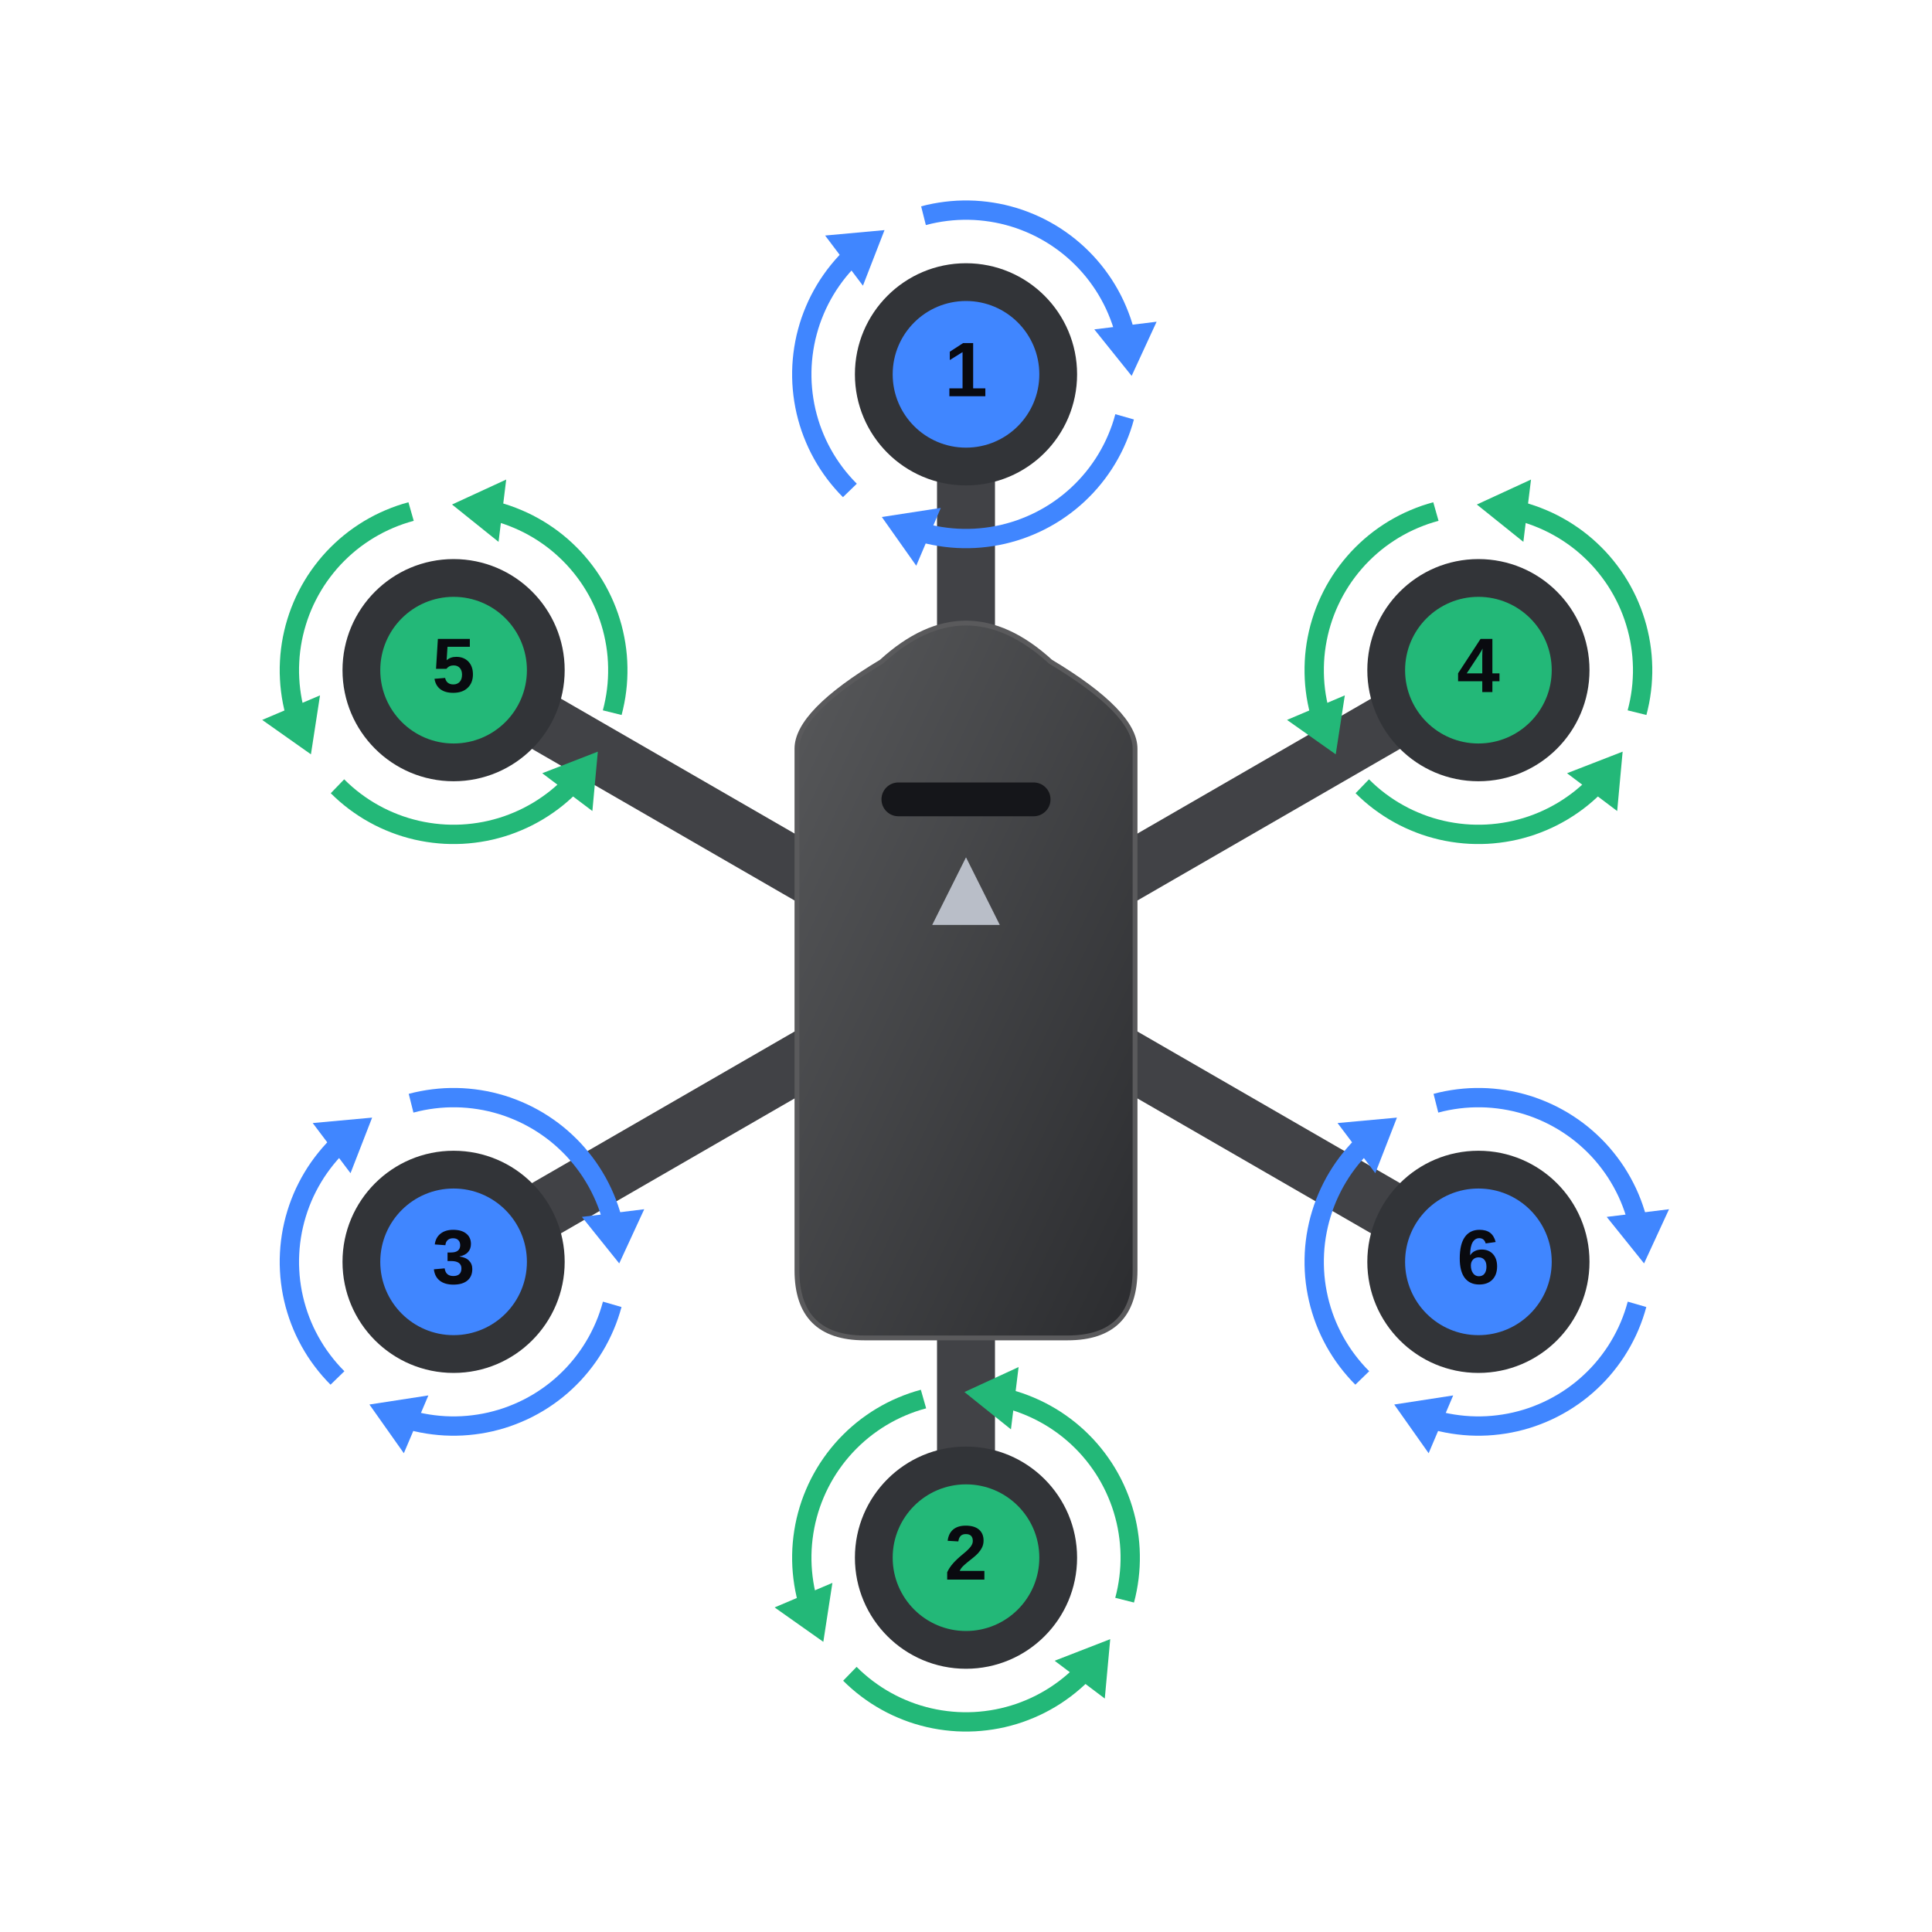
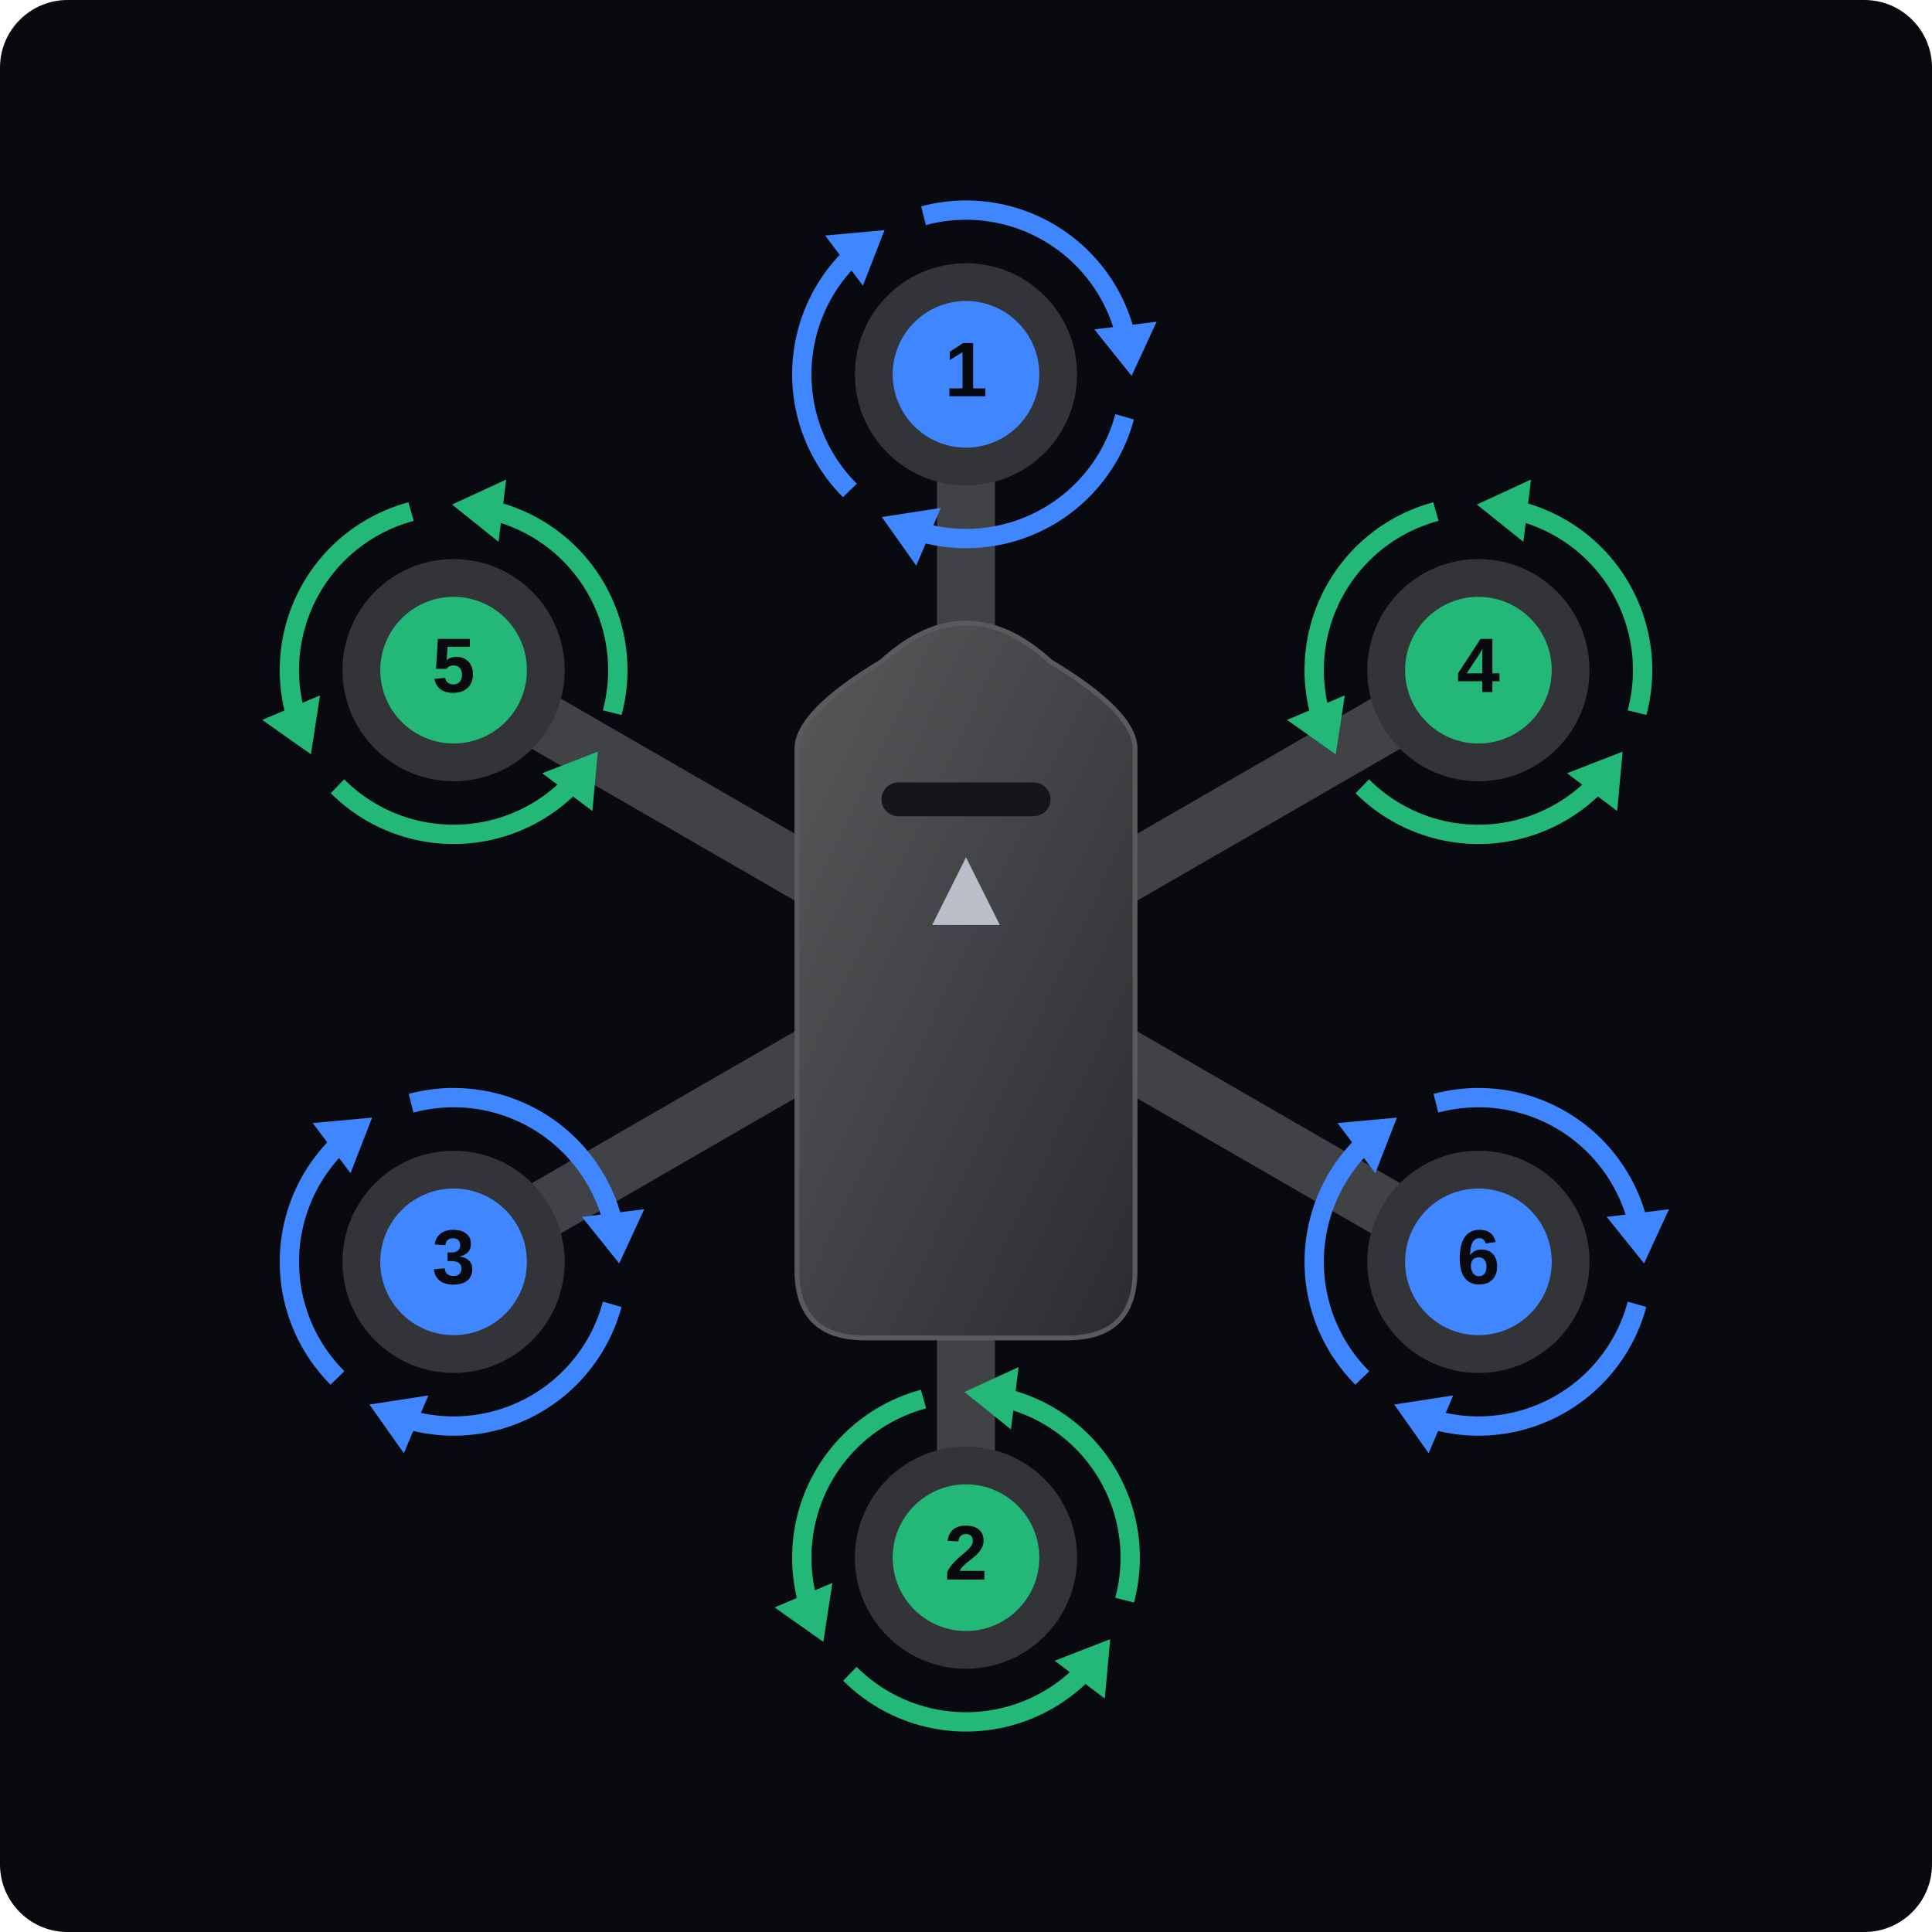
<svg xmlns="http://www.w3.org/2000/svg" width="800" height="800" viewBox="0 0 800 800">
  <defs>
    <linearGradient id="body" x1="0" y1="0" x2="1" y2="1">
      <stop stop-color="#58595b" />
      <stop offset="1" stop-color="#2b2c2f" />
    </linearGradient>
  </defs>
+   <rect width="800" height="800" rx="28" fill="#090a0f" />
  <path d="M 400 400 L 400.0 155.0" stroke="#414246" stroke-width="24" stroke-linecap="round" />
  <path d="M 400 400 L 612.176 277.5" stroke="#414246" stroke-width="24" stroke-linecap="round" />
  <path d="M 400 400 L 612.176 522.5" stroke="#414246" stroke-width="24" stroke-linecap="round" />
  <path d="M 400 400 L 400.0 645.0" stroke="#414246" stroke-width="24" stroke-linecap="round" />
  <path d="M 400 400 L 187.824 522.5" stroke="#414246" stroke-width="24" stroke-linecap="round" />
  <path d="M 400 400 L 187.824 277.5" stroke="#414246" stroke-width="24" stroke-linecap="round" />
  <path d="M330 335 V310 Q330 295 365 274 Q400 242 435 274 Q470 295 470 310 V526 Q470 554 442 554 H358 Q330 554 330 526 Z" fill="url(#body)" stroke="#5a5a5c" stroke-width="2" />
  <rect x="365" y="324" width="70" height="14" rx="7" fill="#15161a" />
  <circle cx="400.0" cy="155.0" r="46" fill="#323438" />
  <circle cx="400.0" cy="155.0" r="30.36" fill="#4086ff" />
  <polyline points="465.68,172.60 465.03,174.88 464.30,177.14 463.48,179.37 462.59,181.57 461.63,183.74 460.59,185.87 459.47,187.97 458.29,190.02 457.03,192.04 455.70,194.00 454.31,195.92 452.85,197.79 451.32,199.61 449.73,201.38 448.08,203.08 446.38,204.73 444.61,206.32 442.79,207.85 440.92,209.31 439.00,210.70 437.04,212.03 435.02,213.29 432.97,214.47 430.87,215.59 428.74,216.63 426.57,217.59 424.37,218.48 422.14,219.30 419.88,220.03 417.60,220.68 415.30,221.26 412.98,221.75 410.64,222.16 408.29,222.49 405.93,222.74 403.56,222.91 401.19,222.99 398.81,222.99 396.44,222.91 394.07,222.74 391.71,222.49 389.36,222.16 387.02,221.75 384.70,221.26 382.40,220.68 380.12,220.03 377.86,219.30 375.63,218.48 373.43,217.59" fill="none" stroke="#4086ff" stroke-width="8" />
  <polygon points="365.15,214.08 379.40,234.25 389.56,210.32" fill="#4086ff" />
  <polyline points="351.92,203.08 350.27,201.38 348.68,199.61 347.15,197.79 345.69,195.92 344.30,194.00 342.97,192.04 341.71,190.02 340.53,187.97 339.41,185.87 338.37,183.74 337.41,181.57 336.52,179.37 335.70,177.14 334.97,174.88 334.32,172.60 333.74,170.30 333.25,167.98 332.84,165.64 332.51,163.29 332.26,160.93 332.09,158.56 332.01,156.19 332.01,153.81 332.09,151.44 332.26,149.07 332.51,146.71 332.84,144.36 333.25,142.02 333.74,139.70 334.32,137.40 334.97,135.12 335.70,132.86 336.52,130.63 337.41,128.43 338.37,126.26 339.41,124.13 340.53,122.03 341.71,119.98 342.97,117.96 344.30,116.00 345.69,114.08 347.15,112.21 348.68,110.39 350.27,108.62 351.92,106.92 353.62,105.27 355.39,103.68 357.21,102.15 359.08,100.69" fill="none" stroke="#4086ff" stroke-width="8" />
  <polygon points="366.26,95.28 341.67,97.53 357.32,118.30" fill="#4086ff" />
  <polyline points="382.40,89.32 384.70,88.74 387.02,88.25 389.36,87.84 391.71,87.51 394.07,87.26 396.44,87.09 398.81,87.01 401.19,87.01 403.56,87.09 405.93,87.26 408.29,87.51 410.64,87.84 412.98,88.25 415.30,88.74 417.60,89.32 419.88,89.97 422.14,90.70 424.37,91.52 426.57,92.41 428.74,93.37 430.87,94.41 432.97,95.53 435.02,96.71 437.04,97.97 439.00,99.30 440.92,100.69 442.79,102.15 444.61,103.68 446.38,105.27 448.08,106.92 449.73,108.62 451.32,110.39 452.85,112.21 454.31,114.08 455.70,116.00 457.03,117.96 458.29,119.98 459.47,122.03 460.59,124.13 461.63,126.26 462.59,128.43 463.48,130.63 464.30,132.86 465.03,135.12 465.68,137.40 466.26,139.70 466.75,142.02 467.16,144.36 467.49,146.71" fill="none" stroke="#4086ff" stroke-width="8" />
  <polygon points="468.59,155.65 478.93,133.22 453.13,136.39" fill="#4086ff" />
  <text x="400.0" y="155.0" text-anchor="middle" dominant-baseline="middle" fill="#090a0f" font-family="Arial" font-weight="bold" font-size="32">1</text>
  <circle cx="612.176" cy="277.5" r="46" fill="#323438" />
  <circle cx="612.176" cy="277.5" r="30.36" fill="#23b878" />
  <polyline points="677.86,295.10 678.43,292.80 678.93,290.48 679.34,288.14 679.67,285.79 679.92,283.43 680.08,281.06 680.17,278.69 680.17,276.31 680.08,273.94 679.92,271.57 679.67,269.21 679.34,266.86 678.93,264.52 678.43,262.20 677.86,259.90 677.20,257.62 676.47,255.36 675.66,253.13 674.77,250.93 673.81,248.76 672.76,246.63 671.65,244.53 670.46,242.48 669.21,240.46 667.88,238.50 666.48,236.58 665.02,234.71 663.50,232.89 661.91,231.12 660.26,229.42 658.55,227.77 656.79,226.18 654.97,224.65 653.10,223.19 651.18,221.80 649.21,220.47 647.20,219.21 645.14,218.03 643.05,216.91 640.91,215.87 638.75,214.91 636.55,214.02 634.31,213.20 632.06,212.47 629.78,211.82 627.47,211.24 625.15,210.75 622.81,210.34 620.46,210.01" fill="none" stroke="#23b878" stroke-width="8" />
  <polygon points="611.53,208.91 633.96,198.57 630.79,224.37" fill="#23b878" />
  <polyline points="564.09,325.58 565.80,327.23 567.56,328.82 569.38,330.35 571.25,331.81 573.17,333.20 575.14,334.53 577.15,335.79 579.21,336.97 581.30,338.09 583.44,339.13 585.61,340.09 587.81,340.98 590.04,341.80 592.29,342.53 594.58,343.18 596.88,343.76 599.20,344.25 601.54,344.66 603.89,344.99 606.25,345.24 608.62,345.41 610.99,345.49 613.36,345.49 615.74,345.41 618.10,345.24 620.46,344.99 622.81,344.66 625.15,344.25 627.47,343.76 629.78,343.18 632.06,342.53 634.31,341.80 636.55,340.98 638.75,340.09 640.91,339.13 643.05,338.09 645.14,336.97 647.20,335.79 649.21,334.53 651.18,333.20 653.10,331.81 654.97,330.35 656.79,328.82 658.55,327.23 660.26,325.58 661.91,323.88 663.50,322.11 665.02,320.29 666.48,318.42" fill="none" stroke="#23b878" stroke-width="8" />
  <polygon points="671.90,311.24 669.64,335.83 648.88,320.18" fill="#23b878" />
  <polyline points="594.58,211.82 592.29,212.47 590.04,213.20 587.81,214.02 585.61,214.91 583.44,215.87 581.30,216.91 579.21,218.03 577.15,219.21 575.14,220.47 573.17,221.80 571.25,223.19 569.38,224.65 567.56,226.18 565.80,227.77 564.09,229.42 562.44,231.12 560.86,232.89 559.33,234.71 557.87,236.58 556.47,238.50 555.15,240.46 553.89,242.48 552.70,244.53 551.59,246.63 550.55,248.76 549.58,250.93 548.69,253.13 547.88,255.36 547.15,257.62 546.49,259.90 545.92,262.20 545.43,264.52 545.01,266.86 544.68,269.21 544.43,271.57 544.27,273.94 544.19,276.31 544.19,278.69 544.27,281.06 544.43,283.43 544.68,285.79 545.01,288.14 545.43,290.48 545.92,292.80 546.49,295.10 547.15,297.38 547.88,299.64 548.69,301.87 549.58,304.07" fill="none" stroke="#23b878" stroke-width="8" />
  <polygon points="553.10,312.35 532.93,298.10 556.86,287.94" fill="#23b878" />
  <text x="612.176" y="277.5" text-anchor="middle" dominant-baseline="middle" fill="#090a0f" font-family="Arial" font-weight="bold" font-size="32">4</text>
  <circle cx="612.176" cy="522.5" r="46" fill="#323438" />
  <circle cx="612.176" cy="522.5" r="30.36" fill="#4086ff" />
  <polyline points="677.86,540.10 677.20,542.38 676.47,544.64 675.66,546.87 674.77,549.07 673.81,551.24 672.76,553.37 671.65,555.47 670.46,557.52 669.21,559.54 667.88,561.50 666.48,563.42 665.02,565.29 663.50,567.11 661.91,568.88 660.26,570.58 658.55,572.23 656.79,573.82 654.97,575.35 653.10,576.81 651.18,578.20 649.21,579.53 647.20,580.79 645.14,581.97 643.05,583.09 640.91,584.13 638.75,585.09 636.55,585.98 634.31,586.80 632.06,587.53 629.78,588.18 627.47,588.76 625.15,589.25 622.81,589.66 620.46,589.99 618.10,590.24 615.74,590.41 613.36,590.49 610.99,590.49 608.62,590.41 606.25,590.24 603.89,589.99 601.54,589.66 599.20,589.25 596.88,588.76 594.58,588.18 592.29,587.53 590.04,586.80 587.81,585.98 585.61,585.09" fill="none" stroke="#4086ff" stroke-width="8" />
  <polygon points="577.32,581.58 591.57,601.75 601.73,577.82" fill="#4086ff" />
  <polyline points="564.09,570.58 562.44,568.88 560.86,567.11 559.33,565.29 557.87,563.42 556.47,561.50 555.15,559.54 553.89,557.52 552.70,555.47 551.59,553.37 550.55,551.24 549.58,549.07 548.69,546.87 547.88,544.64 547.15,542.38 546.49,540.10 545.92,537.80 545.43,535.48 545.01,533.14 544.68,530.79 544.43,528.43 544.27,526.06 544.19,523.69 544.19,521.31 544.27,518.94 544.43,516.57 544.68,514.21 545.01,511.86 545.43,509.52 545.92,507.20 546.49,504.90 547.15,502.62 547.88,500.36 548.69,498.13 549.58,495.93 550.55,493.76 551.59,491.63 552.70,489.53 553.89,487.48 555.15,485.46 556.47,483.50 557.87,481.58 559.33,479.71 560.86,477.89 562.44,476.12 564.09,474.42 565.80,472.77 567.56,471.18 569.38,469.65 571.25,468.19" fill="none" stroke="#4086ff" stroke-width="8" />
  <polygon points="578.44,462.78 553.85,465.03 569.49,485.80" fill="#4086ff" />
  <polyline points="594.58,456.82 596.88,456.24 599.20,455.75 601.54,455.34 603.89,455.01 606.25,454.76 608.62,454.59 610.99,454.51 613.36,454.51 615.74,454.59 618.10,454.76 620.46,455.01 622.81,455.34 625.15,455.75 627.47,456.24 629.78,456.82 632.06,457.47 634.31,458.20 636.55,459.02 638.75,459.91 640.91,460.87 643.05,461.91 645.14,463.03 647.20,464.21 649.21,465.47 651.18,466.80 653.10,468.19 654.97,469.65 656.79,471.18 658.55,472.77 660.26,474.42 661.91,476.12 663.50,477.89 665.02,479.71 666.48,481.58 667.88,483.50 669.21,485.46 670.46,487.48 671.65,489.53 672.76,491.63 673.81,493.76 674.77,495.93 675.66,498.13 676.47,500.36 677.20,502.62 677.86,504.90 678.43,507.20 678.93,509.52 679.34,511.86 679.67,514.21" fill="none" stroke="#4086ff" stroke-width="8" />
  <polygon points="680.77,523.15 691.11,500.72 665.30,503.89" fill="#4086ff" />
  <text x="612.176" y="522.5" text-anchor="middle" dominant-baseline="middle" fill="#090a0f" font-family="Arial" font-weight="bold" font-size="32">6</text>
  <circle cx="400.0" cy="645.0" r="46" fill="#323438" />
  <circle cx="400.0" cy="645.0" r="30.36" fill="#23b878" />
  <polyline points="465.68,662.60 466.26,660.30 466.75,657.98 467.16,655.64 467.49,653.29 467.74,650.93 467.91,648.56 467.99,646.19 467.99,643.81 467.91,641.44 467.74,639.07 467.49,636.71 467.16,634.36 466.75,632.02 466.26,629.70 465.68,627.40 465.03,625.12 464.30,622.86 463.48,620.63 462.59,618.43 461.63,616.26 460.59,614.13 459.47,612.03 458.29,609.98 457.03,607.96 455.70,606.00 454.31,604.08 452.85,602.21 451.32,600.39 449.73,598.62 448.08,596.92 446.38,595.27 444.61,593.68 442.79,592.15 440.92,590.69 439.00,589.30 437.04,587.97 435.02,586.71 432.97,585.53 430.87,584.41 428.74,583.37 426.57,582.41 424.37,581.52 422.14,580.70 419.88,579.97 417.60,579.32 415.30,578.74 412.98,578.25 410.64,577.84 408.29,577.51" fill="none" stroke="#23b878" stroke-width="8" />
  <polygon points="399.35,576.41 421.78,566.07 418.61,591.87" fill="#23b878" />
  <polyline points="351.92,693.08 353.62,694.73 355.39,696.32 357.21,697.85 359.08,699.31 361.00,700.70 362.96,702.03 364.98,703.29 367.03,704.47 369.13,705.59 371.26,706.63 373.43,707.59 375.63,708.48 377.86,709.30 380.12,710.03 382.40,710.68 384.70,711.26 387.02,711.75 389.36,712.16 391.71,712.49 394.07,712.74 396.44,712.91 398.81,712.99 401.19,712.99 403.56,712.91 405.93,712.74 408.29,712.49 410.64,712.16 412.98,711.75 415.30,711.26 417.60,710.68 419.88,710.03 422.14,709.30 424.37,708.48 426.57,707.59 428.74,706.63 430.87,705.59 432.97,704.47 435.02,703.29 437.04,702.03 439.00,700.70 440.92,699.31 442.79,697.85 444.61,696.32 446.38,694.73 448.08,693.08 449.73,691.38 451.32,689.61 452.85,687.79 454.31,685.92" fill="none" stroke="#23b878" stroke-width="8" />
  <polygon points="459.72,678.74 457.47,703.33 436.70,687.68" fill="#23b878" />
  <polyline points="382.40,579.32 380.12,579.97 377.86,580.70 375.63,581.52 373.43,582.41 371.26,583.37 369.13,584.41 367.03,585.53 364.98,586.71 362.96,587.97 361.00,589.30 359.08,590.69 357.21,592.15 355.39,593.68 353.62,595.27 351.92,596.92 350.27,598.62 348.68,600.39 347.15,602.21 345.69,604.08 344.30,606.00 342.97,607.96 341.71,609.98 340.53,612.03 339.41,614.13 338.37,616.26 337.41,618.43 336.52,620.63 335.70,622.86 334.97,625.12 334.32,627.40 333.74,629.70 333.25,632.02 332.84,634.36 332.51,636.71 332.26,639.07 332.09,641.44 332.01,643.81 332.01,646.19 332.09,648.56 332.26,650.93 332.51,653.29 332.84,655.64 333.25,657.98 333.74,660.30 334.32,662.60 334.97,664.88 335.70,667.14 336.52,669.37 337.41,671.57" fill="none" stroke="#23b878" stroke-width="8" />
  <polygon points="340.92,679.85 320.75,665.60 344.68,655.44" fill="#23b878" />
  <text x="400.0" y="645.0" text-anchor="middle" dominant-baseline="middle" fill="#090a0f" font-family="Arial" font-weight="bold" font-size="32">2</text>
  <circle cx="187.824" cy="522.5" r="46" fill="#323438" />
  <circle cx="187.824" cy="522.5" r="30.36" fill="#4086ff" />
  <polyline points="253.51,540.10 252.85,542.38 252.12,544.64 251.31,546.87 250.42,549.07 249.45,551.24 248.41,553.37 247.30,555.47 246.11,557.52 244.85,559.54 243.53,561.50 242.13,563.42 240.67,565.29 239.14,567.11 237.56,568.88 235.91,570.58 234.20,572.23 232.44,573.82 230.62,575.35 228.75,576.81 226.83,578.20 224.86,579.53 222.85,580.79 220.79,581.97 218.70,583.09 216.56,584.13 214.39,585.09 212.19,585.98 209.96,586.80 207.71,587.53 205.42,588.18 203.12,588.76 200.80,589.25 198.46,589.66 196.11,589.99 193.75,590.24 191.38,590.41 189.01,590.49 186.64,590.49 184.26,590.41 181.90,590.24 179.54,589.99 177.19,589.66 174.85,589.25 172.53,588.76 170.22,588.18 167.94,587.53 165.69,586.80 163.45,585.98 161.25,585.09" fill="none" stroke="#4086ff" stroke-width="8" />
  <polygon points="152.97,581.58 167.22,601.75 177.38,577.82" fill="#4086ff" />
  <polyline points="139.74,570.58 138.09,568.88 136.50,567.11 134.98,565.29 133.52,563.42 132.12,561.50 130.79,559.54 129.54,557.52 128.35,555.47 127.24,553.37 126.19,551.24 125.23,549.07 124.34,546.87 123.53,544.64 122.80,542.38 122.14,540.10 121.57,537.80 121.07,535.48 120.66,533.14 120.33,530.79 120.08,528.43 119.92,526.06 119.83,523.69 119.83,521.31 119.92,518.94 120.08,516.57 120.33,514.21 120.66,511.86 121.07,509.52 121.57,507.20 122.14,504.90 122.80,502.62 123.53,500.36 124.34,498.13 125.23,495.93 126.19,493.76 127.24,491.63 128.35,489.53 129.54,487.48 130.79,485.46 132.12,483.50 133.52,481.58 134.98,479.71 136.50,477.89 138.09,476.12 139.74,474.42 141.45,472.77 143.21,471.18 145.03,469.65 146.90,468.19" fill="none" stroke="#4086ff" stroke-width="8" />
  <polygon points="154.09,462.78 129.49,465.03 145.14,485.80" fill="#4086ff" />
  <polyline points="170.22,456.82 172.53,456.24 174.85,455.75 177.19,455.34 179.54,455.01 181.90,454.76 184.26,454.59 186.64,454.51 189.01,454.51 191.38,454.59 193.75,454.76 196.11,455.01 198.46,455.34 200.80,455.75 203.12,456.24 205.42,456.82 207.71,457.47 209.96,458.20 212.19,459.02 214.39,459.91 216.56,460.87 218.70,461.91 220.79,463.03 222.85,464.21 224.86,465.47 226.83,466.80 228.75,468.19 230.62,469.65 232.44,471.18 234.20,472.77 235.91,474.42 237.56,476.12 239.14,477.89 240.67,479.71 242.13,481.58 243.53,483.50 244.85,485.46 246.11,487.48 247.30,489.53 248.41,491.63 249.45,493.76 250.42,495.93 251.31,498.13 252.12,500.36 252.85,502.62 253.51,504.90 254.08,507.20 254.57,509.52 254.99,511.86 255.32,514.21" fill="none" stroke="#4086ff" stroke-width="8" />
  <polygon points="256.41,523.15 266.76,500.72 240.95,503.89" fill="#4086ff" />
  <text x="187.824" y="522.5" text-anchor="middle" dominant-baseline="middle" fill="#090a0f" font-family="Arial" font-weight="bold" font-size="32">3</text>
  <circle cx="187.824" cy="277.5" r="46" fill="#323438" />
  <circle cx="187.824" cy="277.5" r="30.36" fill="#23b878" />
  <polyline points="253.51,295.10 254.08,292.80 254.57,290.48 254.99,288.14 255.32,285.79 255.57,283.43 255.73,281.06 255.81,278.69 255.81,276.31 255.73,273.94 255.57,271.57 255.32,269.21 254.99,266.86 254.57,264.52 254.08,262.20 253.51,259.90 252.85,257.62 252.12,255.36 251.31,253.13 250.42,250.93 249.45,248.76 248.41,246.63 247.30,244.53 246.11,242.48 244.85,240.46 243.53,238.50 242.13,236.58 240.67,234.71 239.14,232.89 237.56,231.12 235.91,229.42 234.20,227.77 232.44,226.18 230.62,224.65 228.75,223.19 226.83,221.80 224.86,220.47 222.85,219.21 220.79,218.03 218.70,216.91 216.56,215.87 214.39,214.91 212.19,214.02 209.96,213.20 207.71,212.47 205.42,211.82 203.12,211.24 200.80,210.75 198.46,210.34 196.11,210.01" fill="none" stroke="#23b878" stroke-width="8" />
  <polygon points="187.18,208.91 209.61,198.57 206.44,224.37" fill="#23b878" />
  <polyline points="139.74,325.58 141.45,327.23 143.21,328.82 145.03,330.35 146.90,331.81 148.82,333.20 150.79,334.53 152.80,335.79 154.86,336.97 156.95,338.09 159.09,339.13 161.25,340.09 163.45,340.98 165.69,341.80 167.94,342.53 170.22,343.18 172.53,343.76 174.85,344.25 177.19,344.66 179.54,344.99 181.90,345.24 184.26,345.41 186.64,345.49 189.01,345.49 191.38,345.41 193.75,345.24 196.11,344.99 198.46,344.66 200.80,344.25 203.12,343.76 205.42,343.18 207.71,342.53 209.96,341.80 212.19,340.98 214.39,340.09 216.56,339.13 218.70,338.09 220.79,336.97 222.85,335.79 224.86,334.53 226.83,333.20 228.75,331.81 230.62,330.35 232.44,328.82 234.20,327.23 235.91,325.58 237.56,323.88 239.14,322.11 240.67,320.29 242.13,318.42" fill="none" stroke="#23b878" stroke-width="8" />
  <polygon points="247.55,311.24 245.29,335.83 224.53,320.18" fill="#23b878" />
  <polyline points="170.22,211.82 167.94,212.47 165.69,213.20 163.45,214.02 161.25,214.91 159.09,215.87 156.95,216.91 154.86,218.03 152.80,219.21 150.79,220.47 148.82,221.80 146.90,223.19 145.03,224.65 143.21,226.18 141.45,227.77 139.74,229.42 138.09,231.12 136.50,232.89 134.98,234.71 133.52,236.58 132.12,238.50 130.79,240.46 129.54,242.48 128.35,244.53 127.24,246.63 126.19,248.76 125.23,250.93 124.34,253.13 123.53,255.36 122.80,257.62 122.14,259.90 121.57,262.20 121.07,264.52 120.66,266.86 120.33,269.21 120.08,271.57 119.92,273.94 119.83,276.31 119.83,278.69 119.92,281.06 120.08,283.43 120.33,285.79 120.66,288.14 121.07,290.48 121.57,292.80 122.14,295.10 122.80,297.38 123.53,299.64 124.34,301.87 125.23,304.07" fill="none" stroke="#23b878" stroke-width="8" />
  <polygon points="128.75,312.35 108.57,298.10 132.51,287.94" fill="#23b878" />
  <text x="187.824" y="277.5" text-anchor="middle" dominant-baseline="middle" fill="#090a0f" font-family="Arial" font-weight="bold" font-size="32">5</text>
  <path d="M400 355 L386 383 L414 383 Z" fill="#b9bec8" />
</svg>
